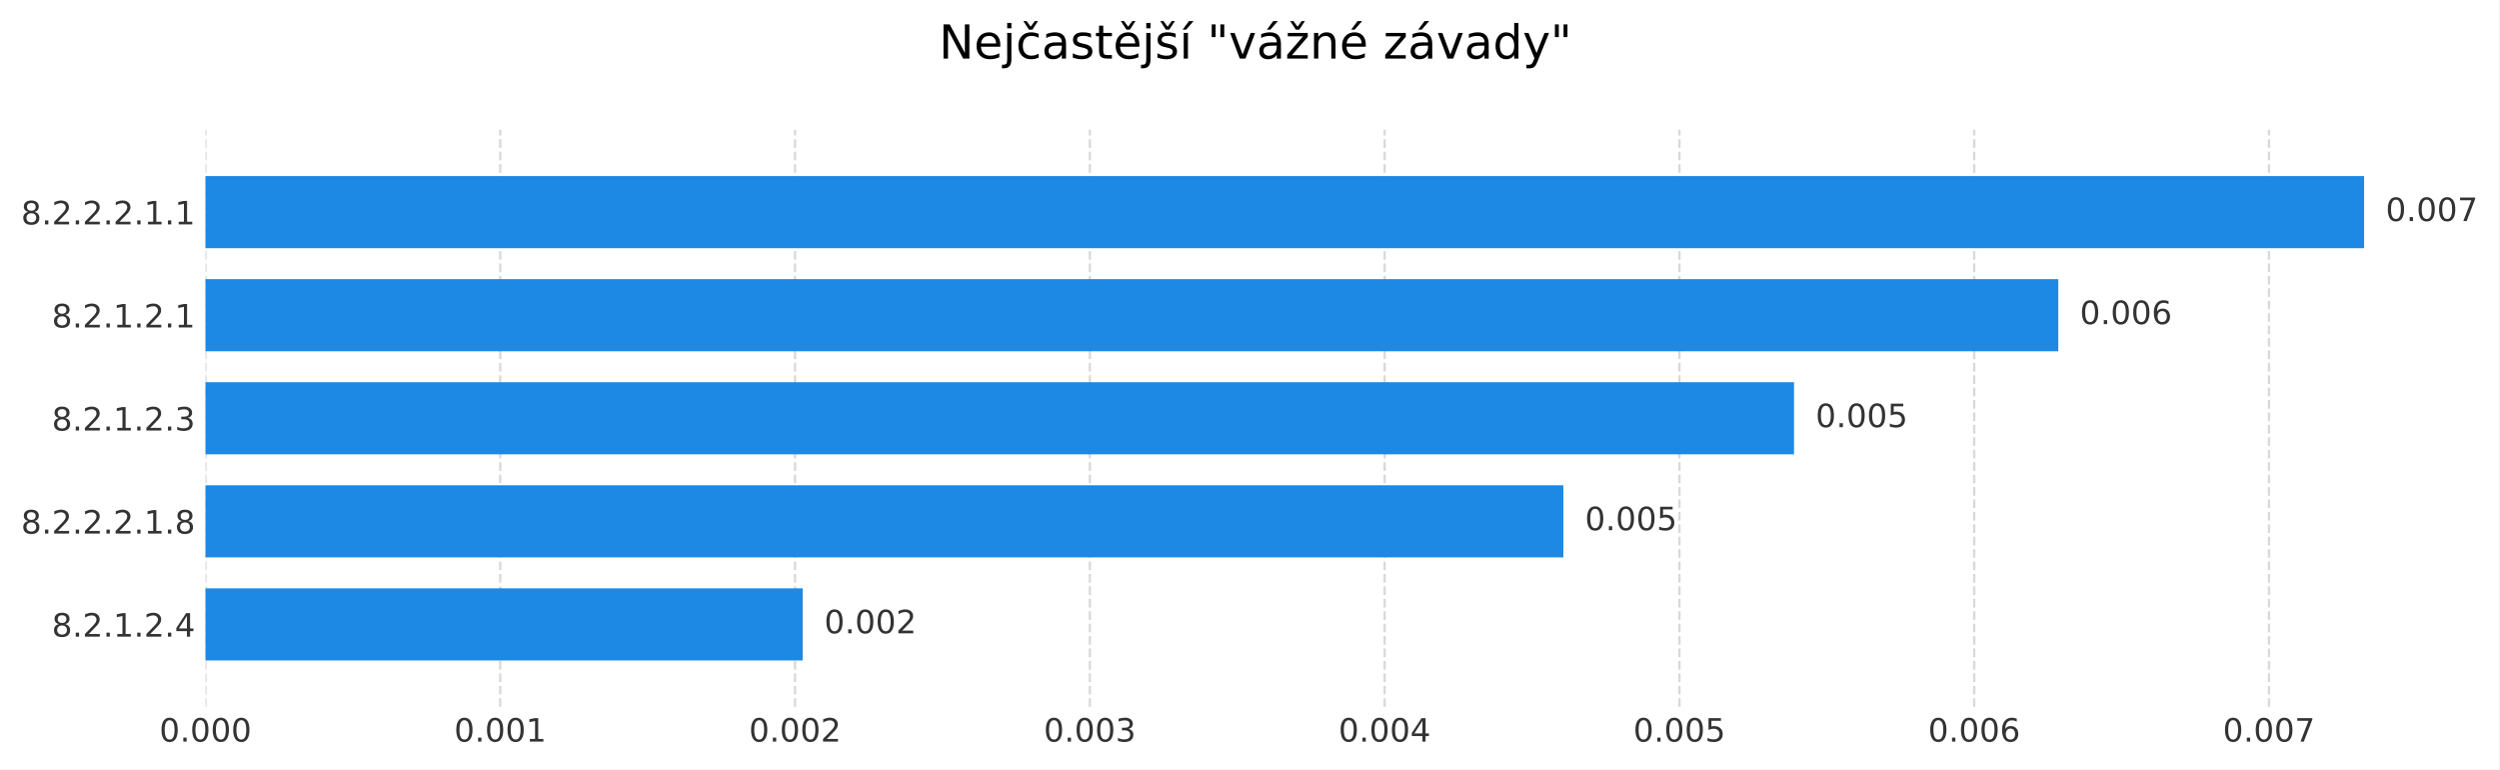
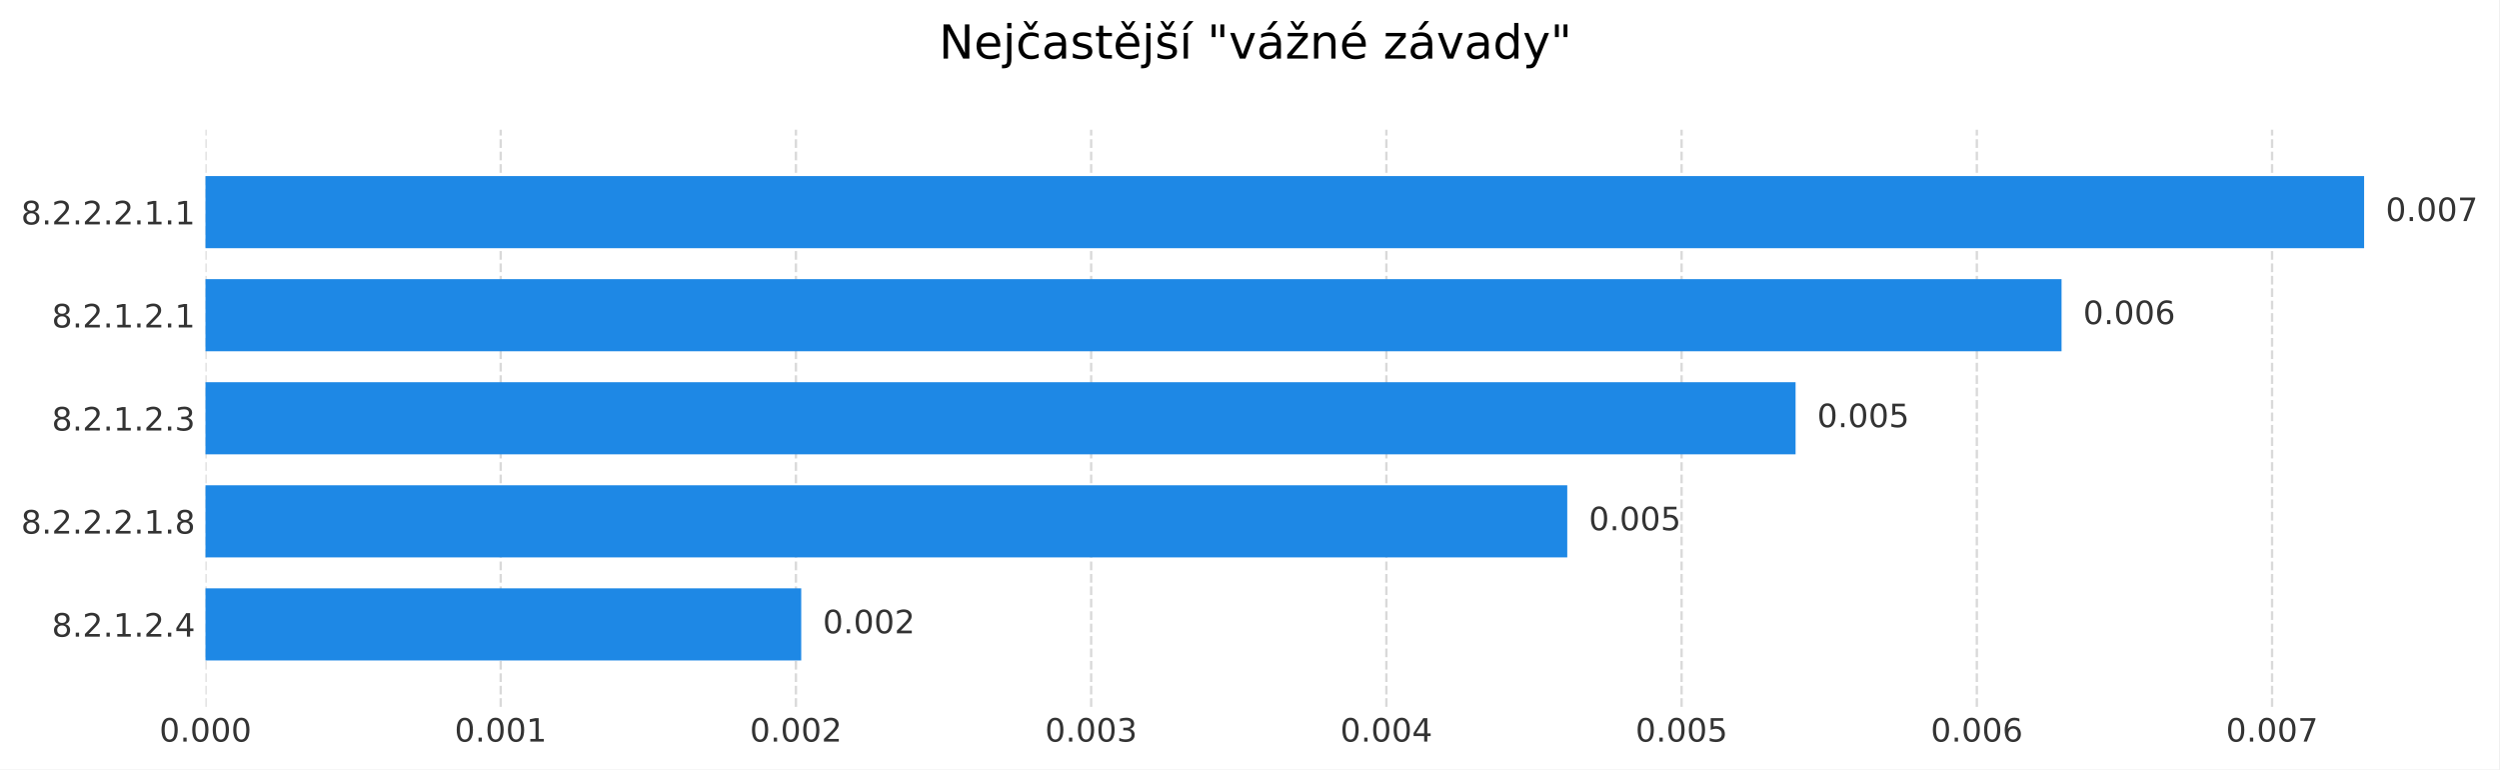
<svg xmlns="http://www.w3.org/2000/svg" xmlns:xlink="http://www.w3.org/1999/xlink" width="853.424pt" height="262.646pt" viewBox="0 0 853.424 262.646" version="1.1">
  <defs>
    <style type="text/css">*{stroke-linejoin: round; stroke-linecap: butt}</style>
  </defs>
  <g id="figure_1">
    <g id="patch_1">
      <path d="M 0 262.646  L 853.424 262.646  L 853.424 0  L 0 0  z " style="fill: #ffffff" />
    </g>
    <g id="axes_1">
      <g id="patch_2">
        <path d="M 70.172 241.3  L 844.221 241.3  L 844.221 44.28  L 70.172 44.28  z " style="fill: #ffffff" />
      </g>
      <g id="matplotlib.axis_1">
        <g id="xtick_1">
          <g id="line2d_1">
-             <path d="M 70.172 241.3  L 70.172 44.28  " clip-path="url(#p56679b5ae8)" style="fill: none; stroke-dasharray: 2.96,1.28; stroke-dashoffset: 0; stroke: #808080; stroke-opacity: 0.3; stroke-width: 0.8" />
+             <path d="M 70.172 241.3  L 70.172 44.28  " clip-path="url(#p760cee0a63)" style="fill: none; stroke-dasharray: 2.96,1.28; stroke-dashoffset: 0; stroke: #808080; stroke-opacity: 0.3; stroke-width: 0.8" />
          </g>
          <g id="line2d_2" />
          <g id="text_1">
            <g style="fill: #333333" transform="translate(54.42672 253.1583) scale(0.11 -0.11)">
              <defs>
                <path id="DejaVuSans-30" d="M 2034 4250  Q 1547 4250 1301 3770  Q 1056 3291 1056 2328  Q 1056 1369 1301 889  Q 1547 409 2034 409  Q 2525 409 2770 889  Q 3016 1369 3016 2328  Q 3016 3291 2770 3770  Q 2525 4250 2034 4250  z M 2034 4750  Q 2819 4750 3233 4129  Q 3647 3509 3647 2328  Q 3647 1150 3233 529  Q 2819 -91 2034 -91  Q 1250 -91 836 529  Q 422 1150 422 2328  Q 422 3509 836 4129  Q 1250 4750 2034 4750  z " transform="scale(0.015625)" />
                <path id="DejaVuSans-2e" d="M 684 794  L 1344 794  L 1344 0  L 684 0  L 684 794  z " transform="scale(0.015625)" />
              </defs>
              <use xlink:href="#DejaVuSans-30" />
              <use xlink:href="#DejaVuSans-2e" transform="translate(63.62305 0)" />
              <use xlink:href="#DejaVuSans-30" transform="translate(95.41016 0)" />
              <use xlink:href="#DejaVuSans-30" transform="translate(159.0332 0)" />
              <use xlink:href="#DejaVuSans-30" transform="translate(222.6562 0)" />
            </g>
          </g>
        </g>
        <g id="xtick_2">
          <g id="line2d_3">
-             <path d="M 170.844 241.3  L 170.844 44.28  " clip-path="url(#p56679b5ae8)" style="fill: none; stroke-dasharray: 2.96,1.28; stroke-dashoffset: 0; stroke: #808080; stroke-opacity: 0.3; stroke-width: 0.8" />
+             <path d="M 170.994 241.3  L 170.994 44.28  " clip-path="url(#p760cee0a63)" style="fill: none; stroke-dasharray: 2.96,1.28; stroke-dashoffset: 0; stroke: #808080; stroke-opacity: 0.3; stroke-width: 0.8" />
          </g>
          <g id="line2d_4" />
          <g id="text_2">
-             <g style="fill: #333333" transform="translate(155.0985 253.1583) scale(0.11 -0.11)">
+             <g style="fill: #333333" transform="translate(155.2481 253.1583) scale(0.11 -0.11)">
              <defs>
                <path id="DejaVuSans-31" d="M 794 531  L 1825 531  L 1825 4091  L 703 3866  L 703 4441  L 1819 4666  L 2450 4666  L 2450 531  L 3481 531  L 3481 0  L 794 0  L 794 531  z " transform="scale(0.015625)" />
              </defs>
              <use xlink:href="#DejaVuSans-30" />
              <use xlink:href="#DejaVuSans-2e" transform="translate(63.62305 0)" />
              <use xlink:href="#DejaVuSans-30" transform="translate(95.41016 0)" />
              <use xlink:href="#DejaVuSans-30" transform="translate(159.0332 0)" />
              <use xlink:href="#DejaVuSans-31" transform="translate(222.6562 0)" />
            </g>
          </g>
        </g>
        <g id="xtick_3">
          <g id="line2d_5">
-             <path d="M 271.516 241.3  L 271.516 44.28  " clip-path="url(#p56679b5ae8)" style="fill: none; stroke-dasharray: 2.96,1.28; stroke-dashoffset: 0; stroke: #808080; stroke-opacity: 0.3; stroke-width: 0.8" />
+             <path d="M 271.815 241.3  L 271.815 44.28  " clip-path="url(#p760cee0a63)" style="fill: none; stroke-dasharray: 2.96,1.28; stroke-dashoffset: 0; stroke: #808080; stroke-opacity: 0.3; stroke-width: 0.8" />
          </g>
          <g id="line2d_6" />
          <g id="text_3">
-             <g style="fill: #333333" transform="translate(255.7702 253.1583) scale(0.11 -0.11)">
+             <g style="fill: #333333" transform="translate(256.0695 253.1583) scale(0.11 -0.11)">
              <defs>
                <path id="DejaVuSans-32" d="M 1228 531  L 3431 531  L 3431 0  L 469 0  L 469 531  Q 828 903 1448 1529  Q 2069 2156 2228 2338  Q 2531 2678 2651 2914  Q 2772 3150 2772 3378  Q 2772 3750 2511 3984  Q 2250 4219 1831 4219  Q 1534 4219 1204 4116  Q 875 4013 500 3803  L 500 4441  Q 881 4594 1212 4672  Q 1544 4750 1819 4750  Q 2544 4750 2975 4387  Q 3406 4025 3406 3419  Q 3406 3131 3298 2873  Q 3191 2616 2906 2266  Q 2828 2175 2409 1742  Q 1991 1309 1228 531  z " transform="scale(0.015625)" />
              </defs>
              <use xlink:href="#DejaVuSans-30" />
              <use xlink:href="#DejaVuSans-2e" transform="translate(63.62305 0)" />
              <use xlink:href="#DejaVuSans-30" transform="translate(95.41016 0)" />
              <use xlink:href="#DejaVuSans-30" transform="translate(159.0332 0)" />
              <use xlink:href="#DejaVuSans-32" transform="translate(222.6562 0)" />
            </g>
          </g>
        </g>
        <g id="xtick_4">
          <g id="line2d_7">
-             <path d="M 372.187 241.3  L 372.187 44.28  " clip-path="url(#p56679b5ae8)" style="fill: none; stroke-dasharray: 2.96,1.28; stroke-dashoffset: 0; stroke: #808080; stroke-opacity: 0.3; stroke-width: 0.8" />
+             <path d="M 372.636 241.3  L 372.636 44.28  " clip-path="url(#p760cee0a63)" style="fill: none; stroke-dasharray: 2.96,1.28; stroke-dashoffset: 0; stroke: #808080; stroke-opacity: 0.3; stroke-width: 0.8" />
          </g>
          <g id="line2d_8" />
          <g id="text_4">
-             <g style="fill: #333333" transform="translate(356.442 253.1583) scale(0.11 -0.11)">
+             <g style="fill: #333333" transform="translate(356.8909 253.1583) scale(0.11 -0.11)">
              <defs>
                <path id="DejaVuSans-33" d="M 2597 2516  Q 3050 2419 3304 2112  Q 3559 1806 3559 1356  Q 3559 666 3084 287  Q 2609 -91 1734 -91  Q 1441 -91 1130 -33  Q 819 25 488 141  L 488 750  Q 750 597 1062 519  Q 1375 441 1716 441  Q 2309 441 2620 675  Q 2931 909 2931 1356  Q 2931 1769 2642 2001  Q 2353 2234 1838 2234  L 1294 2234  L 1294 2753  L 1863 2753  Q 2328 2753 2575 2939  Q 2822 3125 2822 3475  Q 2822 3834 2567 4026  Q 2313 4219 1838 4219  Q 1578 4219 1281 4162  Q 984 4106 628 3988  L 628 4550  Q 988 4650 1302 4700  Q 1616 4750 1894 4750  Q 2613 4750 3031 4423  Q 3450 4097 3450 3541  Q 3450 3153 3228 2886  Q 3006 2619 2597 2516  z " transform="scale(0.015625)" />
              </defs>
              <use xlink:href="#DejaVuSans-30" />
              <use xlink:href="#DejaVuSans-2e" transform="translate(63.62305 0)" />
              <use xlink:href="#DejaVuSans-30" transform="translate(95.41016 0)" />
              <use xlink:href="#DejaVuSans-30" transform="translate(159.0332 0)" />
              <use xlink:href="#DejaVuSans-33" transform="translate(222.6562 0)" />
            </g>
          </g>
        </g>
        <g id="xtick_5">
          <g id="line2d_9">
-             <path d="M 472.859 241.3  L 472.859 44.28  " clip-path="url(#p56679b5ae8)" style="fill: none; stroke-dasharray: 2.96,1.28; stroke-dashoffset: 0; stroke: #808080; stroke-opacity: 0.3; stroke-width: 0.8" />
+             <path d="M 473.458 241.3  L 473.458 44.28  " clip-path="url(#p760cee0a63)" style="fill: none; stroke-dasharray: 2.96,1.28; stroke-dashoffset: 0; stroke: #808080; stroke-opacity: 0.3; stroke-width: 0.8" />
          </g>
          <g id="line2d_10" />
          <g id="text_5">
-             <g style="fill: #333333" transform="translate(457.1137 253.1583) scale(0.11 -0.11)">
+             <g style="fill: #333333" transform="translate(457.7124 253.1583) scale(0.11 -0.11)">
              <defs>
                <path id="DejaVuSans-34" d="M 2419 4116  L 825 1625  L 2419 1625  L 2419 4116  z M 2253 4666  L 3047 4666  L 3047 1625  L 3713 1625  L 3713 1100  L 3047 1100  L 3047 0  L 2419 0  L 2419 1100  L 313 1100  L 313 1709  L 2253 4666  z " transform="scale(0.015625)" />
              </defs>
              <use xlink:href="#DejaVuSans-30" />
              <use xlink:href="#DejaVuSans-2e" transform="translate(63.62305 0)" />
              <use xlink:href="#DejaVuSans-30" transform="translate(95.41016 0)" />
              <use xlink:href="#DejaVuSans-30" transform="translate(159.0332 0)" />
              <use xlink:href="#DejaVuSans-34" transform="translate(222.6562 0)" />
            </g>
          </g>
        </g>
        <g id="xtick_6">
          <g id="line2d_11">
-             <path d="M 573.531 241.3  L 573.531 44.28  " clip-path="url(#p56679b5ae8)" style="fill: none; stroke-dasharray: 2.96,1.28; stroke-dashoffset: 0; stroke: #808080; stroke-opacity: 0.3; stroke-width: 0.8" />
+             <path d="M 574.279 241.3  L 574.279 44.28  " clip-path="url(#p760cee0a63)" style="fill: none; stroke-dasharray: 2.96,1.28; stroke-dashoffset: 0; stroke: #808080; stroke-opacity: 0.3; stroke-width: 0.8" />
          </g>
          <g id="line2d_12" />
          <g id="text_6">
-             <g style="fill: #333333" transform="translate(557.7855 253.1583) scale(0.11 -0.11)">
+             <g style="fill: #333333" transform="translate(558.5338 253.1583) scale(0.11 -0.11)">
              <defs>
                <path id="DejaVuSans-35" d="M 691 4666  L 3169 4666  L 3169 4134  L 1269 4134  L 1269 2991  Q 1406 3038 1543 3061  Q 1681 3084 1819 3084  Q 2600 3084 3056 2656  Q 3513 2228 3513 1497  Q 3513 744 3044 326  Q 2575 -91 1722 -91  Q 1428 -91 1123 -41  Q 819 9 494 109  L 494 744  Q 775 591 1075 516  Q 1375 441 1709 441  Q 2250 441 2565 725  Q 2881 1009 2881 1497  Q 2881 1984 2565 2268  Q 2250 2553 1709 2553  Q 1456 2553 1204 2497  Q 953 2441 691 2322  L 691 4666  z " transform="scale(0.015625)" />
              </defs>
              <use xlink:href="#DejaVuSans-30" />
              <use xlink:href="#DejaVuSans-2e" transform="translate(63.62305 0)" />
              <use xlink:href="#DejaVuSans-30" transform="translate(95.41016 0)" />
              <use xlink:href="#DejaVuSans-30" transform="translate(159.0332 0)" />
              <use xlink:href="#DejaVuSans-35" transform="translate(222.6562 0)" />
            </g>
          </g>
        </g>
        <g id="xtick_7">
          <g id="line2d_13">
-             <path d="M 674.203 241.3  L 674.203 44.28  " clip-path="url(#p56679b5ae8)" style="fill: none; stroke-dasharray: 2.96,1.28; stroke-dashoffset: 0; stroke: #808080; stroke-opacity: 0.3; stroke-width: 0.8" />
+             <path d="M 675.101 241.3  L 675.101 44.28  " clip-path="url(#p760cee0a63)" style="fill: none; stroke-dasharray: 2.96,1.28; stroke-dashoffset: 0; stroke: #808080; stroke-opacity: 0.3; stroke-width: 0.8" />
          </g>
          <g id="line2d_14" />
          <g id="text_7">
-             <g style="fill: #333333" transform="translate(658.4572 253.1583) scale(0.11 -0.11)">
+             <g style="fill: #333333" transform="translate(659.3552 253.1583) scale(0.11 -0.11)">
              <defs>
                <path id="DejaVuSans-36" d="M 2113 2584  Q 1688 2584 1439 2293  Q 1191 2003 1191 1497  Q 1191 994 1439 701  Q 1688 409 2113 409  Q 2538 409 2786 701  Q 3034 994 3034 1497  Q 3034 2003 2786 2293  Q 2538 2584 2113 2584  z M 3366 4563  L 3366 3988  Q 3128 4100 2886 4159  Q 2644 4219 2406 4219  Q 1781 4219 1451 3797  Q 1122 3375 1075 2522  Q 1259 2794 1537 2939  Q 1816 3084 2150 3084  Q 2853 3084 3261 2657  Q 3669 2231 3669 1497  Q 3669 778 3244 343  Q 2819 -91 2113 -91  Q 1303 -91 875 529  Q 447 1150 447 2328  Q 447 3434 972 4092  Q 1497 4750 2381 4750  Q 2619 4750 2861 4703  Q 3103 4656 3366 4563  z " transform="scale(0.015625)" />
              </defs>
              <use xlink:href="#DejaVuSans-30" />
              <use xlink:href="#DejaVuSans-2e" transform="translate(63.62305 0)" />
              <use xlink:href="#DejaVuSans-30" transform="translate(95.41016 0)" />
              <use xlink:href="#DejaVuSans-30" transform="translate(159.0332 0)" />
              <use xlink:href="#DejaVuSans-36" transform="translate(222.6562 0)" />
            </g>
          </g>
        </g>
        <g id="xtick_8">
          <g id="line2d_15">
-             <path d="M 774.874 241.3  L 774.874 44.28  " clip-path="url(#p56679b5ae8)" style="fill: none; stroke-dasharray: 2.96,1.28; stroke-dashoffset: 0; stroke: #808080; stroke-opacity: 0.3; stroke-width: 0.8" />
+             <path d="M 775.922 241.3  L 775.922 44.28  " clip-path="url(#p760cee0a63)" style="fill: none; stroke-dasharray: 2.96,1.28; stroke-dashoffset: 0; stroke: #808080; stroke-opacity: 0.3; stroke-width: 0.8" />
          </g>
          <g id="line2d_16" />
          <g id="text_8">
-             <g style="fill: #333333" transform="translate(759.129 253.1583) scale(0.11 -0.11)">
+             <g style="fill: #333333" transform="translate(760.1766 253.1583) scale(0.11 -0.11)">
              <defs>
                <path id="DejaVuSans-37" d="M 525 4666  L 3525 4666  L 3525 4397  L 1831 0  L 1172 0  L 2766 4134  L 525 4134  L 525 4666  z " transform="scale(0.015625)" />
              </defs>
              <use xlink:href="#DejaVuSans-30" />
              <use xlink:href="#DejaVuSans-2e" transform="translate(63.62305 0)" />
              <use xlink:href="#DejaVuSans-30" transform="translate(95.41016 0)" />
              <use xlink:href="#DejaVuSans-30" transform="translate(159.0332 0)" />
              <use xlink:href="#DejaVuSans-37" transform="translate(222.6562 0)" />
            </g>
          </g>
        </g>
      </g>
      <g id="matplotlib.axis_2">
        <g id="ytick_1">
          <g id="line2d_17" />
          <g id="text_9">
            <g style="fill: #333333" transform="translate(17.69469 217.3334) scale(0.11 -0.11)">
              <defs>
                <path id="DejaVuSans-38" d="M 2034 2216  Q 1584 2216 1326 1975  Q 1069 1734 1069 1313  Q 1069 891 1326 650  Q 1584 409 2034 409  Q 2484 409 2743 651  Q 3003 894 3003 1313  Q 3003 1734 2745 1975  Q 2488 2216 2034 2216  z M 1403 2484  Q 997 2584 770 2862  Q 544 3141 544 3541  Q 544 4100 942 4425  Q 1341 4750 2034 4750  Q 2731 4750 3128 4425  Q 3525 4100 3525 3541  Q 3525 3141 3298 2862  Q 3072 2584 2669 2484  Q 3125 2378 3379 2068  Q 3634 1759 3634 1313  Q 3634 634 3220 271  Q 2806 -91 2034 -91  Q 1263 -91 848 271  Q 434 634 434 1313  Q 434 1759 690 2068  Q 947 2378 1403 2484  z M 1172 3481  Q 1172 3119 1398 2916  Q 1625 2713 2034 2713  Q 2441 2713 2670 2916  Q 2900 3119 2900 3481  Q 2900 3844 2670 4047  Q 2441 4250 2034 4250  Q 1625 4250 1398 4047  Q 1172 3844 1172 3481  z " transform="scale(0.015625)" />
              </defs>
              <use xlink:href="#DejaVuSans-38" />
              <use xlink:href="#DejaVuSans-2e" transform="translate(63.62305 0)" />
              <use xlink:href="#DejaVuSans-32" transform="translate(95.41016 0)" />
              <use xlink:href="#DejaVuSans-2e" transform="translate(159.0332 0)" />
              <use xlink:href="#DejaVuSans-31" transform="translate(190.8203 0)" />
              <use xlink:href="#DejaVuSans-2e" transform="translate(254.4434 0)" />
              <use xlink:href="#DejaVuSans-32" transform="translate(286.2305 0)" />
              <use xlink:href="#DejaVuSans-2e" transform="translate(349.8535 0)" />
              <use xlink:href="#DejaVuSans-34" transform="translate(381.6406 0)" />
            </g>
          </g>
        </g>
        <g id="ytick_2">
          <g id="line2d_18" />
          <g id="text_10">
            <g style="fill: #333333" transform="translate(7.2 182.1513) scale(0.11 -0.11)">
              <use xlink:href="#DejaVuSans-38" />
              <use xlink:href="#DejaVuSans-2e" transform="translate(63.62305 0)" />
              <use xlink:href="#DejaVuSans-32" transform="translate(95.41016 0)" />
              <use xlink:href="#DejaVuSans-2e" transform="translate(159.0332 0)" />
              <use xlink:href="#DejaVuSans-32" transform="translate(190.8203 0)" />
              <use xlink:href="#DejaVuSans-2e" transform="translate(254.4434 0)" />
              <use xlink:href="#DejaVuSans-32" transform="translate(286.2305 0)" />
              <use xlink:href="#DejaVuSans-2e" transform="translate(349.8535 0)" />
              <use xlink:href="#DejaVuSans-31" transform="translate(381.6406 0)" />
              <use xlink:href="#DejaVuSans-2e" transform="translate(445.2637 0)" />
              <use xlink:href="#DejaVuSans-38" transform="translate(477.0508 0)" />
            </g>
          </g>
        </g>
        <g id="ytick_3">
          <g id="line2d_19" />
          <g id="text_11">
            <g style="fill: #333333" transform="translate(17.69469 146.9691) scale(0.11 -0.11)">
              <use xlink:href="#DejaVuSans-38" />
              <use xlink:href="#DejaVuSans-2e" transform="translate(63.62305 0)" />
              <use xlink:href="#DejaVuSans-32" transform="translate(95.41016 0)" />
              <use xlink:href="#DejaVuSans-2e" transform="translate(159.0332 0)" />
              <use xlink:href="#DejaVuSans-31" transform="translate(190.8203 0)" />
              <use xlink:href="#DejaVuSans-2e" transform="translate(254.4434 0)" />
              <use xlink:href="#DejaVuSans-32" transform="translate(286.2305 0)" />
              <use xlink:href="#DejaVuSans-2e" transform="translate(349.8535 0)" />
              <use xlink:href="#DejaVuSans-33" transform="translate(381.6406 0)" />
            </g>
          </g>
        </g>
        <g id="ytick_4">
          <g id="line2d_20" />
          <g id="text_12">
            <g style="fill: #333333" transform="translate(17.69469 111.787) scale(0.11 -0.11)">
              <use xlink:href="#DejaVuSans-38" />
              <use xlink:href="#DejaVuSans-2e" transform="translate(63.62305 0)" />
              <use xlink:href="#DejaVuSans-32" transform="translate(95.41016 0)" />
              <use xlink:href="#DejaVuSans-2e" transform="translate(159.0332 0)" />
              <use xlink:href="#DejaVuSans-31" transform="translate(190.8203 0)" />
              <use xlink:href="#DejaVuSans-2e" transform="translate(254.4434 0)" />
              <use xlink:href="#DejaVuSans-32" transform="translate(286.2305 0)" />
              <use xlink:href="#DejaVuSans-2e" transform="translate(349.8535 0)" />
              <use xlink:href="#DejaVuSans-31" transform="translate(381.6406 0)" />
            </g>
          </g>
        </g>
        <g id="ytick_5">
          <g id="line2d_21" />
          <g id="text_13">
            <g style="fill: #333333" transform="translate(7.2 76.60486) scale(0.11 -0.11)">
              <use xlink:href="#DejaVuSans-38" />
              <use xlink:href="#DejaVuSans-2e" transform="translate(63.62305 0)" />
              <use xlink:href="#DejaVuSans-32" transform="translate(95.41016 0)" />
              <use xlink:href="#DejaVuSans-2e" transform="translate(159.0332 0)" />
              <use xlink:href="#DejaVuSans-32" transform="translate(190.8203 0)" />
              <use xlink:href="#DejaVuSans-2e" transform="translate(254.4434 0)" />
              <use xlink:href="#DejaVuSans-32" transform="translate(286.2305 0)" />
              <use xlink:href="#DejaVuSans-2e" transform="translate(349.8535 0)" />
              <use xlink:href="#DejaVuSans-31" transform="translate(381.6406 0)" />
              <use xlink:href="#DejaVuSans-2e" transform="translate(445.2637 0)" />
              <use xlink:href="#DejaVuSans-31" transform="translate(477.0508 0)" />
            </g>
          </g>
        </g>
      </g>
      <g id="patch_3">
-         <path d="M 70.172 225.468  L 274.121 225.468  L 274.121 200.841  L 70.172 200.841  z " clip-path="url(#p56679b5ae8)" style="fill: #1e88e5" />
+         <path d="M 70.172 225.468  L 273.622 225.468  L 273.622 200.841  L 70.172 200.841  z " clip-path="url(#p760cee0a63)" style="fill: #1e88e5" />
      </g>
      <g id="patch_4">
-         <path d="M 70.172 190.286  L 533.894 190.286  L 533.894 165.658  L 70.172 165.658  z " clip-path="url(#p56679b5ae8)" style="fill: #1e88e5" />
+         <path d="M 70.172 190.286  L 535.226 190.286  L 535.226 165.658  L 70.172 165.658  z " clip-path="url(#p760cee0a63)" style="fill: #1e88e5" />
      </g>
      <g id="patch_5">
-         <path d="M 70.172 155.104  L 612.666 155.104  L 612.666 130.476  L 70.172 130.476  z " clip-path="url(#p56679b5ae8)" style="fill: #1e88e5" />
+         <path d="M 70.172 155.104  L 613.199 155.104  L 613.199 130.476  L 70.172 130.476  z " clip-path="url(#p760cee0a63)" style="fill: #1e88e5" />
      </g>
      <g id="patch_6">
-         <path d="M 70.172 119.922  L 702.913 119.922  L 702.913 95.294  L 70.172 95.294  z " clip-path="url(#p56679b5ae8)" style="fill: #1e88e5" />
+         <path d="M 70.172 119.922  L 704.032 119.922  L 704.032 95.294  L 70.172 95.294  z " clip-path="url(#p760cee0a63)" style="fill: #1e88e5" />
      </g>
      <g id="patch_7">
-         <path d="M 70.172 84.739  L 807.361 84.739  L 807.361 60.112  L 70.172 60.112  z " clip-path="url(#p56679b5ae8)" style="fill: #1e88e5" />
+         <path d="M 70.172 84.739  L 807.361 84.739  L 807.361 60.112  L 70.172 60.112  z " clip-path="url(#p760cee0a63)" style="fill: #1e88e5" />
      </g>
      <g id="text_14">
-         <g style="fill: #333333" transform="translate(281.4932 216.1896) scale(0.11 -0.11)">
+         <g style="fill: #333333" transform="translate(280.9941 216.1896) scale(0.11 -0.11)">
          <use xlink:href="#DejaVuSans-30" />
          <use xlink:href="#DejaVuSans-2e" transform="translate(63.62305 0)" />
          <use xlink:href="#DejaVuSans-30" transform="translate(95.41016 0)" />
          <use xlink:href="#DejaVuSans-30" transform="translate(159.0332 0)" />
          <use xlink:href="#DejaVuSans-32" transform="translate(222.6562 0)" />
        </g>
      </g>
      <g id="text_15">
-         <g style="fill: #333333" transform="translate(541.2661 181.0075) scale(0.11 -0.11)">
+         <g style="fill: #333333" transform="translate(542.5983 181.0075) scale(0.11 -0.11)">
          <use xlink:href="#DejaVuSans-30" />
          <use xlink:href="#DejaVuSans-2e" transform="translate(63.62305 0)" />
          <use xlink:href="#DejaVuSans-30" transform="translate(95.41016 0)" />
          <use xlink:href="#DejaVuSans-30" transform="translate(159.0332 0)" />
          <use xlink:href="#DejaVuSans-35" transform="translate(222.6562 0)" />
        </g>
      </g>
      <g id="text_16">
-         <g style="fill: #333333" transform="translate(620.0383 145.8253) scale(0.11 -0.11)">
+         <g style="fill: #333333" transform="translate(620.5705 145.8253) scale(0.11 -0.11)">
          <use xlink:href="#DejaVuSans-30" />
          <use xlink:href="#DejaVuSans-2e" transform="translate(63.62305 0)" />
          <use xlink:href="#DejaVuSans-30" transform="translate(95.41016 0)" />
          <use xlink:href="#DejaVuSans-30" transform="translate(159.0332 0)" />
          <use xlink:href="#DejaVuSans-35" transform="translate(222.6562 0)" />
        </g>
      </g>
      <g id="text_17">
-         <g style="fill: #333333" transform="translate(710.2849 110.6432) scale(0.11 -0.11)">
+         <g style="fill: #333333" transform="translate(711.4044 110.6432) scale(0.11 -0.11)">
          <use xlink:href="#DejaVuSans-30" />
          <use xlink:href="#DejaVuSans-2e" transform="translate(63.62305 0)" />
          <use xlink:href="#DejaVuSans-30" transform="translate(95.41016 0)" />
          <use xlink:href="#DejaVuSans-30" transform="translate(159.0332 0)" />
          <use xlink:href="#DejaVuSans-36" transform="translate(222.6562 0)" />
        </g>
      </g>
      <g id="text_18">
        <g style="fill: #333333" transform="translate(814.7332 75.46103) scale(0.11 -0.11)">
          <use xlink:href="#DejaVuSans-30" />
          <use xlink:href="#DejaVuSans-2e" transform="translate(63.62305 0)" />
          <use xlink:href="#DejaVuSans-30" transform="translate(95.41016 0)" />
          <use xlink:href="#DejaVuSans-30" transform="translate(159.0332 0)" />
          <use xlink:href="#DejaVuSans-37" transform="translate(222.6562 0)" />
        </g>
      </g>
    </g>
    <g id="text_19">
      <g transform="translate(320.6459 19.9975) scale(0.16 -0.16)">
        <defs>
          <path id="DejaVuSans-4e" d="M 628 4666  L 1478 4666  L 3547 763  L 3547 4666  L 4159 4666  L 4159 0  L 3309 0  L 1241 3903  L 1241 0  L 628 0  L 628 4666  z " transform="scale(0.015625)" />
          <path id="DejaVuSans-65" d="M 3597 1894  L 3597 1613  L 953 1613  Q 991 1019 1311 708  Q 1631 397 2203 397  Q 2534 397 2845 478  Q 3156 559 3463 722  L 3463 178  Q 3153 47 2828 -22  Q 2503 -91 2169 -91  Q 1331 -91 842 396  Q 353 884 353 1716  Q 353 2575 817 3079  Q 1281 3584 2069 3584  Q 2775 3584 3186 3129  Q 3597 2675 3597 1894  z M 3022 2063  Q 3016 2534 2758 2815  Q 2500 3097 2075 3097  Q 1594 3097 1305 2825  Q 1016 2553 972 2059  L 3022 2063  z " transform="scale(0.015625)" />
          <path id="DejaVuSans-6a" d="M 603 3500  L 1178 3500  L 1178 -63  Q 1178 -731 923 -1031  Q 669 -1331 103 -1331  L -116 -1331  L -116 -844  L 38 -844  Q 366 -844 484 -692  Q 603 -541 603 -63  L 603 3500  z M 603 4863  L 1178 4863  L 1178 4134  L 603 4134  L 603 4863  z " transform="scale(0.015625)" />
          <path id="DejaVuSans-10d" d="M 3122 3366  L 3122 2828  Q 2878 2963 2633 3030  Q 2388 3097 2138 3097  Q 1578 3097 1268 2742  Q 959 2388 959 1747  Q 959 1106 1268 751  Q 1578 397 2138 397  Q 2388 397 2633 464  Q 2878 531 3122 666  L 3122 134  Q 2881 22 2623 -34  Q 2366 -91 2075 -91  Q 1284 -91 818 406  Q 353 903 353 1747  Q 353 2603 823 3093  Q 1294 3584 2113 3584  Q 2378 3584 2631 3529  Q 2884 3475 3122 3366  z M 1801 3944  L 1035 5119  L 1470 5119  L 2032 4353  L 2595 5119  L 3029 5119  L 2263 3944  L 1801 3944  z " transform="scale(0.015625)" />
          <path id="DejaVuSans-61" d="M 2194 1759  Q 1497 1759 1228 1600  Q 959 1441 959 1056  Q 959 750 1161 570  Q 1363 391 1709 391  Q 2188 391 2477 730  Q 2766 1069 2766 1631  L 2766 1759  L 2194 1759  z M 3341 1997  L 3341 0  L 2766 0  L 2766 531  Q 2569 213 2275 61  Q 1981 -91 1556 -91  Q 1019 -91 701 211  Q 384 513 384 1019  Q 384 1609 779 1909  Q 1175 2209 1959 2209  L 2766 2209  L 2766 2266  Q 2766 2663 2505 2880  Q 2244 3097 1772 3097  Q 1472 3097 1187 3025  Q 903 2953 641 2809  L 641 3341  Q 956 3463 1253 3523  Q 1550 3584 1831 3584  Q 2591 3584 2966 3190  Q 3341 2797 3341 1997  z " transform="scale(0.015625)" />
          <path id="DejaVuSans-73" d="M 2834 3397  L 2834 2853  Q 2591 2978 2328 3040  Q 2066 3103 1784 3103  Q 1356 3103 1142 2972  Q 928 2841 928 2578  Q 928 2378 1081 2264  Q 1234 2150 1697 2047  L 1894 2003  Q 2506 1872 2764 1633  Q 3022 1394 3022 966  Q 3022 478 2636 193  Q 2250 -91 1575 -91  Q 1294 -91 989 -36  Q 684 19 347 128  L 347 722  Q 666 556 975 473  Q 1284 391 1588 391  Q 1994 391 2212 530  Q 2431 669 2431 922  Q 2431 1156 2273 1281  Q 2116 1406 1581 1522  L 1381 1569  Q 847 1681 609 1914  Q 372 2147 372 2553  Q 372 3047 722 3315  Q 1072 3584 1716 3584  Q 2034 3584 2315 3537  Q 2597 3491 2834 3397  z " transform="scale(0.015625)" />
          <path id="DejaVuSans-74" d="M 1172 4494  L 1172 3500  L 2356 3500  L 2356 3053  L 1172 3053  L 1172 1153  Q 1172 725 1289 603  Q 1406 481 1766 481  L 2356 481  L 2356 0  L 1766 0  Q 1100 0 847 248  Q 594 497 594 1153  L 594 3053  L 172 3053  L 172 3500  L 594 3500  L 594 4494  L 1172 4494  z " transform="scale(0.015625)" />
          <path id="DejaVuSans-11b" d="M 3597 1894  L 3597 1613  L 953 1613  Q 991 1019 1311 708  Q 1631 397 2203 397  Q 2534 397 2845 478  Q 3156 559 3463 722  L 3463 178  Q 3153 47 2828 -22  Q 2503 -91 2169 -91  Q 1331 -91 842 396  Q 353 884 353 1716  Q 353 2575 817 3079  Q 1281 3584 2069 3584  Q 2775 3584 3186 3129  Q 3597 2675 3597 1894  z M 3022 2063  Q 3016 2534 2758 2815  Q 2500 3097 2075 3097  Q 1594 3097 1305 2825  Q 1016 2553 972 2059  L 3022 2063  z M 1833 3944  L 1067 5119  L 1502 5119  L 2064 4353  L 2627 5119  L 3061 5119  L 2295 3944  L 1833 3944  z " transform="scale(0.015625)" />
          <path id="DejaVuSans-161" d="M 2834 3397  L 2834 2853  Q 2591 2978 2328 3040  Q 2066 3103 1784 3103  Q 1356 3103 1142 2972  Q 928 2841 928 2578  Q 928 2378 1081 2264  Q 1234 2150 1697 2047  L 1894 2003  Q 2506 1872 2764 1633  Q 3022 1394 3022 966  Q 3022 478 2636 193  Q 2250 -91 1575 -91  Q 1294 -91 989 -36  Q 684 19 347 128  L 347 722  Q 666 556 975 473  Q 1284 391 1588 391  Q 1994 391 2212 530  Q 2431 669 2431 922  Q 2431 1156 2273 1281  Q 2116 1406 1581 1522  L 1381 1569  Q 847 1681 609 1914  Q 372 2147 372 2553  Q 372 3047 722 3315  Q 1072 3584 1716 3584  Q 2034 3584 2315 3537  Q 2597 3491 2834 3397  z M 1501 3944  L 736 5119  L 1170 5119  L 1733 4353  L 2295 5119  L 2729 5119  L 1964 3944  L 1501 3944  z M 1720 3584  L 1720 3584  z " transform="scale(0.015625)" />
          <path id="DejaVuSans-ed" d="M 1322 5119  L 1944 5119  L 926 3944  L 447 3944  L 1322 5119  z M 603 3500  L 1178 3500  L 1178 0  L 603 0  L 603 3500  z M 891 3584  L 891 3584  z " transform="scale(0.015625)" />
          <path id="DejaVuSans-20" transform="scale(0.015625)" />
          <path id="DejaVuSans-22" d="M 1147 4666  L 1147 2931  L 616 2931  L 616 4666  L 1147 4666  z M 2328 4666  L 2328 2931  L 1797 2931  L 1797 4666  L 2328 4666  z " transform="scale(0.015625)" />
          <path id="DejaVuSans-76" d="M 191 3500  L 800 3500  L 1894 563  L 2988 3500  L 3597 3500  L 2284 0  L 1503 0  L 191 3500  z " transform="scale(0.015625)" />
          <path id="DejaVuSans-e1" d="M 2194 1759  Q 1497 1759 1228 1600  Q 959 1441 959 1056  Q 959 750 1161 570  Q 1363 391 1709 391  Q 2188 391 2477 730  Q 2766 1069 2766 1631  L 2766 1759  L 2194 1759  z M 3341 1997  L 3341 0  L 2766 0  L 2766 531  Q 2569 213 2275 61  Q 1981 -91 1556 -91  Q 1019 -91 701 211  Q 384 513 384 1019  Q 384 1609 779 1909  Q 1175 2209 1959 2209  L 2766 2209  L 2766 2266  Q 2766 2663 2505 2880  Q 2244 3097 1772 3097  Q 1472 3097 1187 3025  Q 903 2953 641 2809  L 641 3341  Q 956 3463 1253 3523  Q 1550 3584 1831 3584  Q 2591 3584 2966 3190  Q 3341 2797 3341 1997  z M 2290 5119  L 2912 5119  L 1894 3944  L 1415 3944  L 2290 5119  z " transform="scale(0.015625)" />
          <path id="DejaVuSans-17e" d="M 353 3500  L 3084 3500  L 3084 2975  L 922 459  L 3084 459  L 3084 0  L 275 0  L 275 525  L 2438 3041  L 353 3041  L 353 3500  z M 1457 3944  L 691 5119  L 1126 5119  L 1688 4353  L 2251 5119  L 2685 5119  L 1919 3944  L 1457 3944  z " transform="scale(0.015625)" />
          <path id="DejaVuSans-6e" d="M 3513 2113  L 3513 0  L 2938 0  L 2938 2094  Q 2938 2591 2744 2837  Q 2550 3084 2163 3084  Q 1697 3084 1428 2787  Q 1159 2491 1159 1978  L 1159 0  L 581 0  L 581 3500  L 1159 3500  L 1159 2956  Q 1366 3272 1645 3428  Q 1925 3584 2291 3584  Q 2894 3584 3203 3211  Q 3513 2838 3513 2113  z " transform="scale(0.015625)" />
          <path id="DejaVuSans-e9" d="M 3597 1894  L 3597 1613  L 953 1613  Q 991 1019 1311 708  Q 1631 397 2203 397  Q 2534 397 2845 478  Q 3156 559 3463 722  L 3463 178  Q 3153 47 2828 -22  Q 2503 -91 2169 -91  Q 1331 -91 842 396  Q 353 884 353 1716  Q 353 2575 817 3079  Q 1281 3584 2069 3584  Q 2775 3584 3186 3129  Q 3597 2675 3597 1894  z M 3022 2063  Q 3016 2534 2758 2815  Q 2500 3097 2075 3097  Q 1594 3097 1305 2825  Q 1016 2553 972 2059  L 3022 2063  z M 2466 5119  L 3088 5119  L 2070 3944  L 1591 3944  L 2466 5119  z " transform="scale(0.015625)" />
          <path id="DejaVuSans-7a" d="M 353 3500  L 3084 3500  L 3084 2975  L 922 459  L 3084 459  L 3084 0  L 275 0  L 275 525  L 2438 3041  L 353 3041  L 353 3500  z " transform="scale(0.015625)" />
          <path id="DejaVuSans-64" d="M 2906 2969  L 2906 4863  L 3481 4863  L 3481 0  L 2906 0  L 2906 525  Q 2725 213 2448 61  Q 2172 -91 1784 -91  Q 1150 -91 751 415  Q 353 922 353 1747  Q 353 2572 751 3078  Q 1150 3584 1784 3584  Q 2172 3584 2448 3432  Q 2725 3281 2906 2969  z M 947 1747  Q 947 1113 1208 752  Q 1469 391 1925 391  Q 2381 391 2643 752  Q 2906 1113 2906 1747  Q 2906 2381 2643 2742  Q 2381 3103 1925 3103  Q 1469 3103 1208 2742  Q 947 2381 947 1747  z " transform="scale(0.015625)" />
          <path id="DejaVuSans-79" d="M 2059 -325  Q 1816 -950 1584 -1140  Q 1353 -1331 966 -1331  L 506 -1331  L 506 -850  L 844 -850  Q 1081 -850 1212 -737  Q 1344 -625 1503 -206  L 1606 56  L 191 3500  L 800 3500  L 1894 763  L 2988 3500  L 3597 3500  L 2059 -325  z " transform="scale(0.015625)" />
        </defs>
        <use xlink:href="#DejaVuSans-4e" />
        <use xlink:href="#DejaVuSans-65" transform="translate(74.80469 0)" />
        <use xlink:href="#DejaVuSans-6a" transform="translate(136.3281 0)" />
        <use xlink:href="#DejaVuSans-10d" transform="translate(164.1113 0)" />
        <use xlink:href="#DejaVuSans-61" transform="translate(219.0918 0)" />
        <use xlink:href="#DejaVuSans-73" transform="translate(280.3711 0)" />
        <use xlink:href="#DejaVuSans-74" transform="translate(332.4707 0)" />
        <use xlink:href="#DejaVuSans-11b" transform="translate(371.6797 0)" />
        <use xlink:href="#DejaVuSans-6a" transform="translate(433.2031 0)" />
        <use xlink:href="#DejaVuSans-161" transform="translate(460.9863 0)" />
        <use xlink:href="#DejaVuSans-ed" transform="translate(513.0859 0)" />
        <use xlink:href="#DejaVuSans-20" transform="translate(540.8691 0)" />
        <use xlink:href="#DejaVuSans-22" transform="translate(572.6562 0)" />
        <use xlink:href="#DejaVuSans-76" transform="translate(618.6523 0)" />
        <use xlink:href="#DejaVuSans-e1" transform="translate(677.832 0)" />
        <use xlink:href="#DejaVuSans-17e" transform="translate(739.1113 0)" />
        <use xlink:href="#DejaVuSans-6e" transform="translate(791.6016 0)" />
        <use xlink:href="#DejaVuSans-e9" transform="translate(854.9805 0)" />
        <use xlink:href="#DejaVuSans-20" transform="translate(916.5039 0)" />
        <use xlink:href="#DejaVuSans-7a" transform="translate(948.291 0)" />
        <use xlink:href="#DejaVuSans-e1" transform="translate(1000.781 0)" />
        <use xlink:href="#DejaVuSans-76" transform="translate(1062.061 0)" />
        <use xlink:href="#DejaVuSans-61" transform="translate(1121.24 0)" />
        <use xlink:href="#DejaVuSans-64" transform="translate(1182.52 0)" />
        <use xlink:href="#DejaVuSans-79" transform="translate(1245.996 0)" />
        <use xlink:href="#DejaVuSans-22" transform="translate(1305.176 0)" />
      </g>
    </g>
  </g>
  <defs>
-     <clipPath id="p56679b5ae8">
+     <clipPath id="p760cee0a63">
      <rect x="70.172" y="44.28" width="774.049" height="197.02" />
    </clipPath>
  </defs>
</svg>
